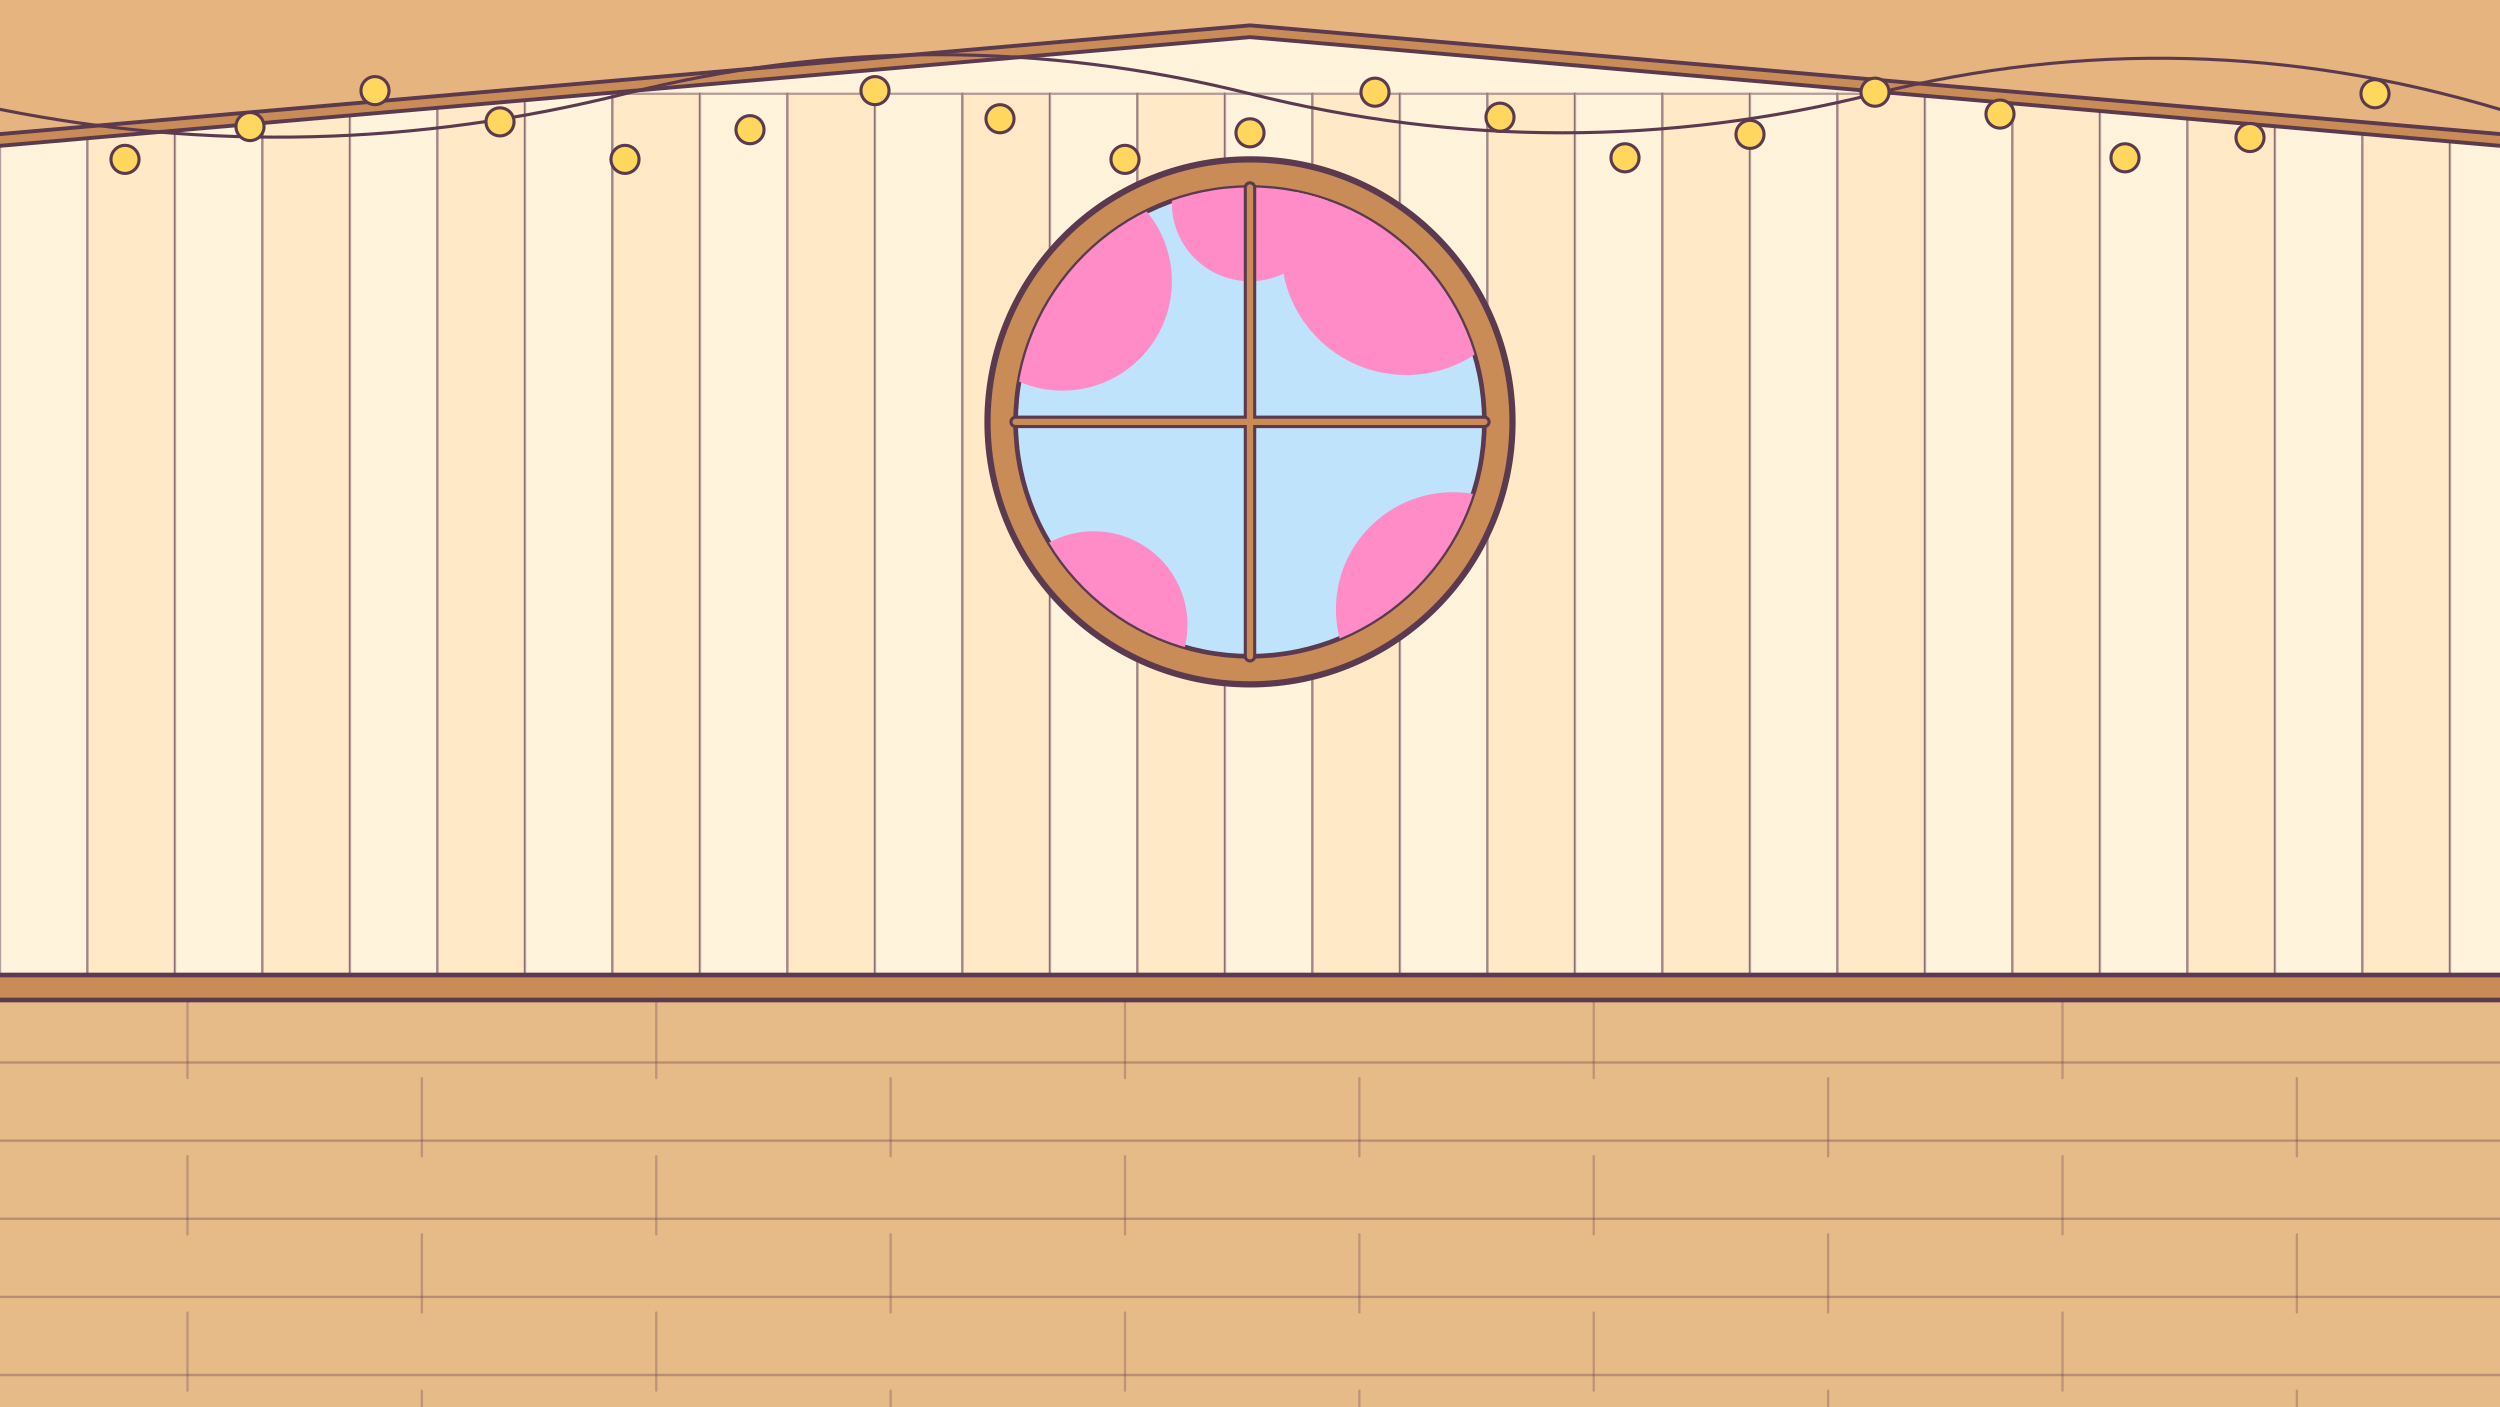
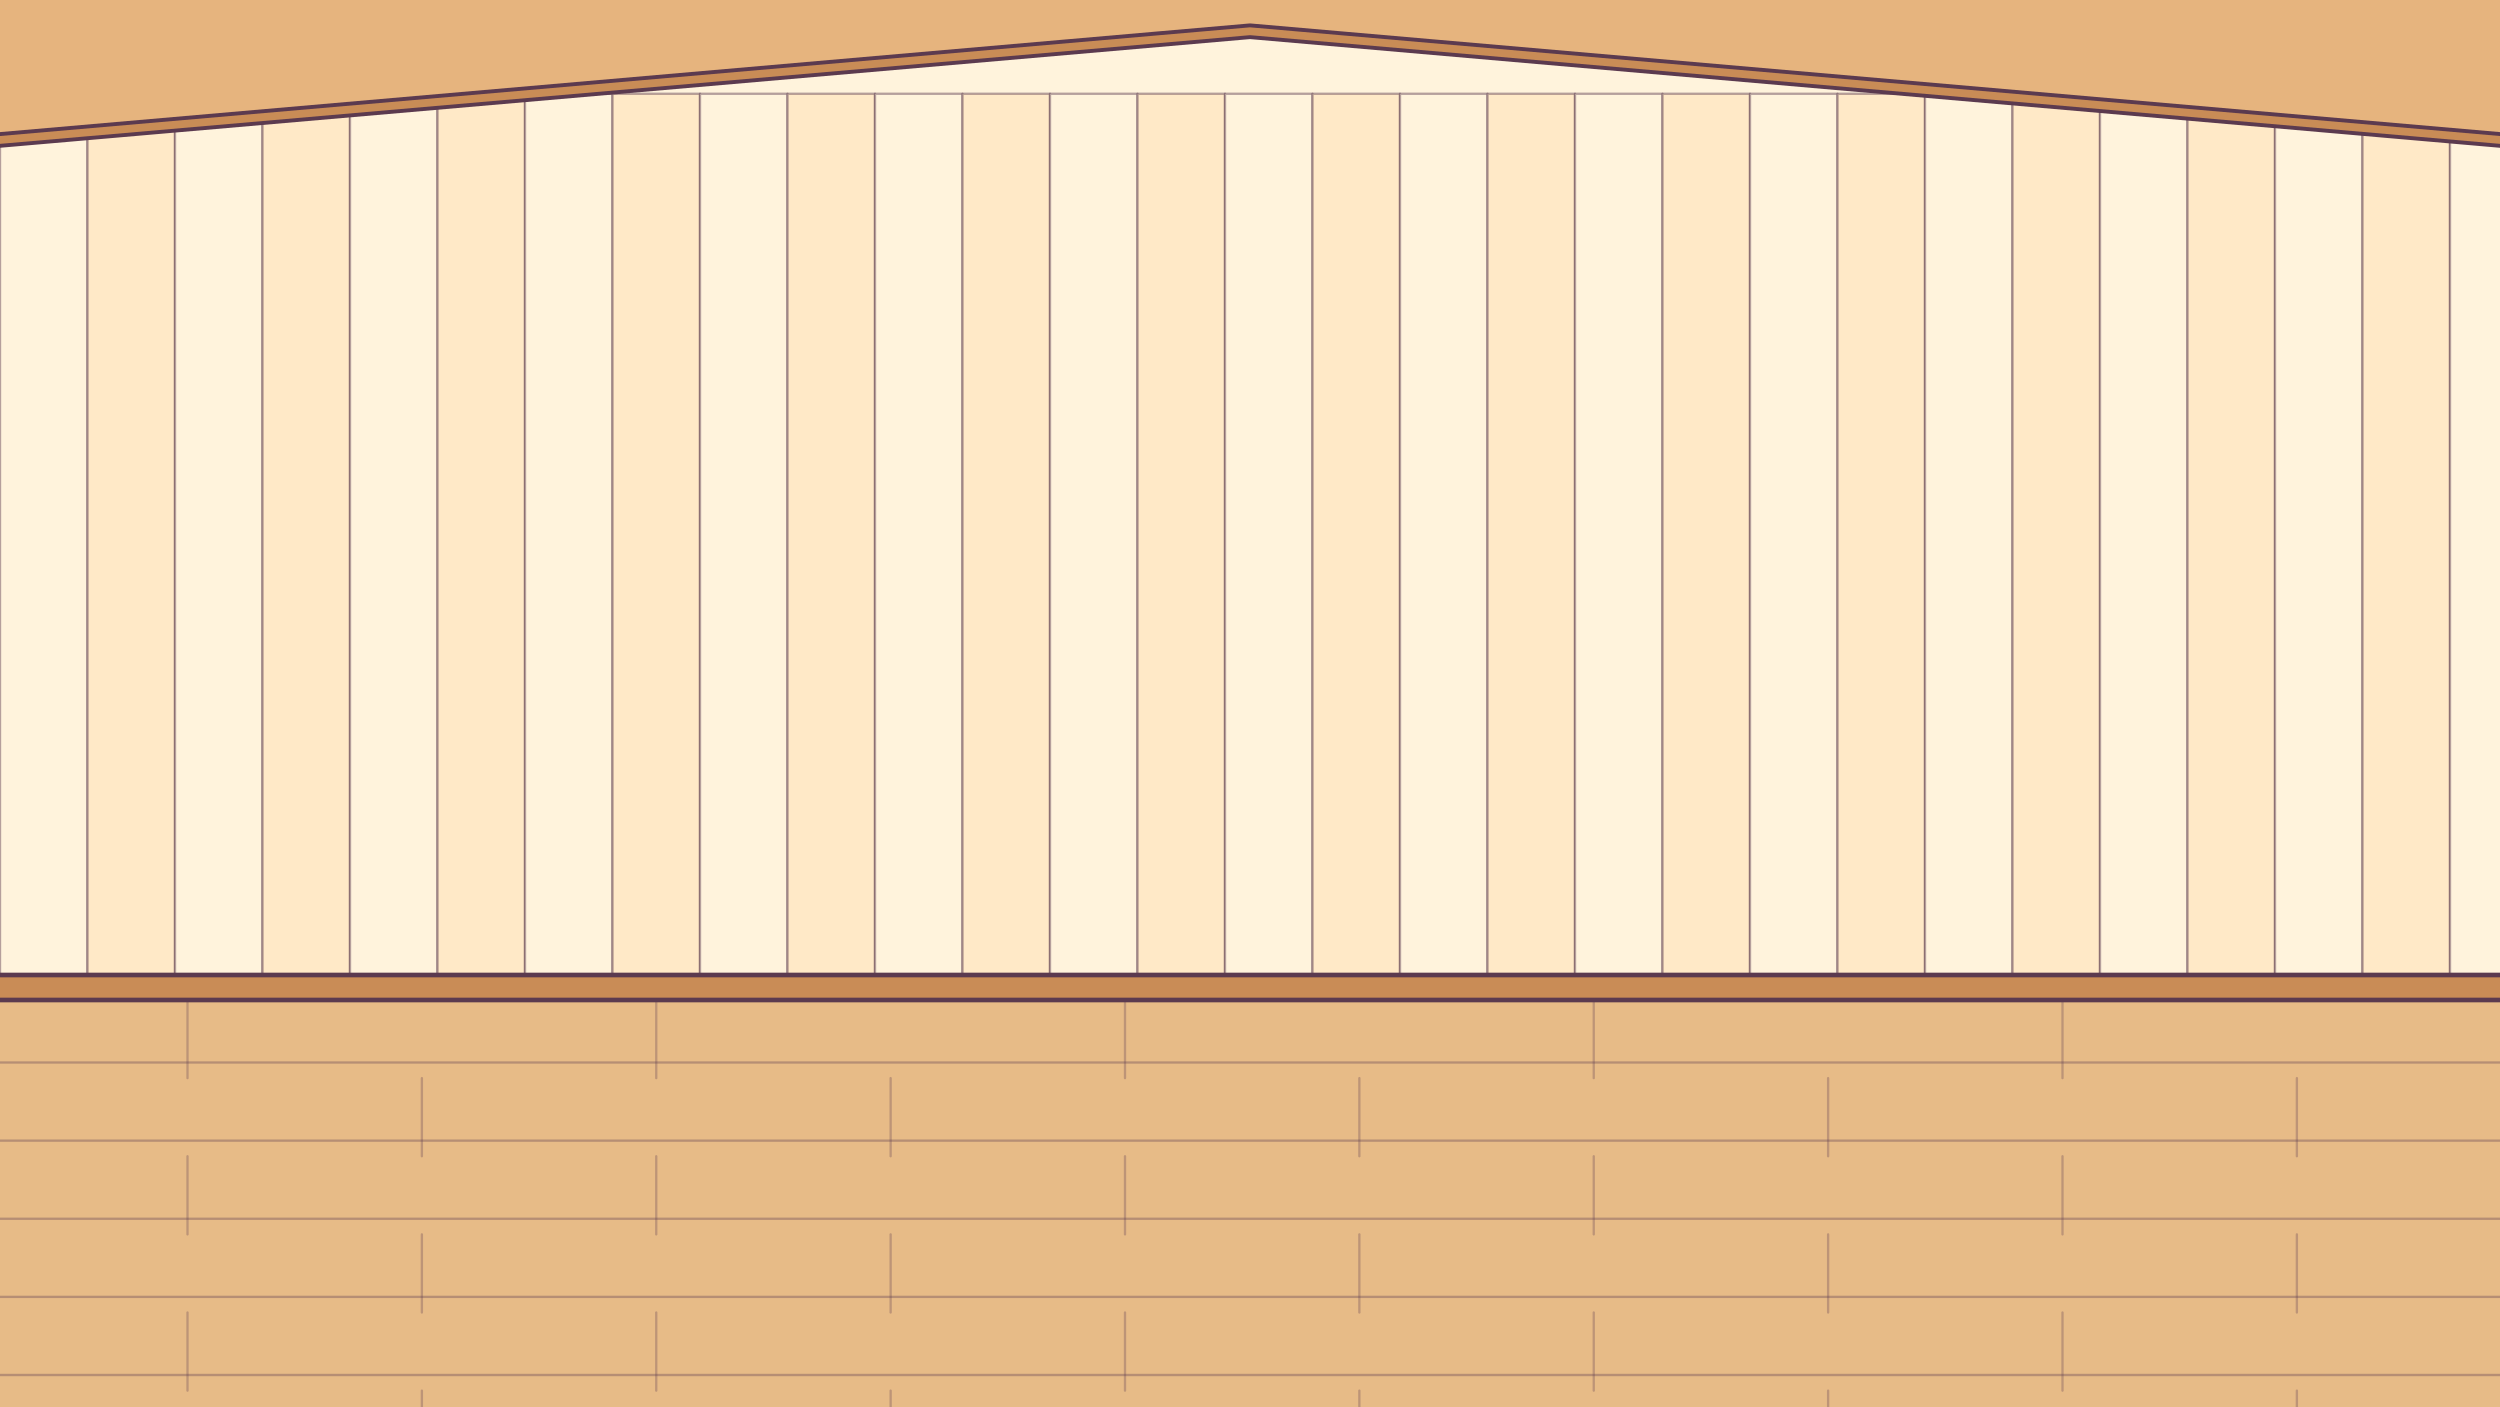
<svg xmlns="http://www.w3.org/2000/svg" width="1600" height="900" viewBox="0 0 1600 900">
  <defs />
  <g stroke="#5b3a4f" stroke-width="3" stroke-linejoin="round" stroke-linecap="round">
    <rect x="-5" y="-5" width="1610" height="910" rx="0" fill="#fff3dc" stroke="none" />
    <rect x="0" y="60" width="56" height="580" rx="0" fill="#fff3dc" stroke-width="1.5" stroke-opacity="0.45" />
    <rect x="56" y="60" width="56" height="580" rx="0" fill="#ffe9c7" stroke-width="1.5" stroke-opacity="0.45" />
    <rect x="112" y="60" width="56" height="580" rx="0" fill="#fff3dc" stroke-width="1.5" stroke-opacity="0.45" />
    <rect x="168" y="60" width="56" height="580" rx="0" fill="#ffe9c7" stroke-width="1.5" stroke-opacity="0.45" />
    <rect x="224" y="60" width="56" height="580" rx="0" fill="#fff3dc" stroke-width="1.5" stroke-opacity="0.45" />
    <rect x="280" y="60" width="56" height="580" rx="0" fill="#ffe9c7" stroke-width="1.5" stroke-opacity="0.45" />
    <rect x="336" y="60" width="56" height="580" rx="0" fill="#fff3dc" stroke-width="1.5" stroke-opacity="0.45" />
    <rect x="392" y="60" width="56" height="580" rx="0" fill="#ffe9c7" stroke-width="1.5" stroke-opacity="0.45" />
    <rect x="448" y="60" width="56" height="580" rx="0" fill="#fff3dc" stroke-width="1.5" stroke-opacity="0.45" />
    <rect x="504" y="60" width="56" height="580" rx="0" fill="#ffe9c7" stroke-width="1.5" stroke-opacity="0.45" />
    <rect x="560" y="60" width="56" height="580" rx="0" fill="#fff3dc" stroke-width="1.5" stroke-opacity="0.45" />
    <rect x="616" y="60" width="56" height="580" rx="0" fill="#ffe9c7" stroke-width="1.5" stroke-opacity="0.45" />
    <rect x="672" y="60" width="56" height="580" rx="0" fill="#fff3dc" stroke-width="1.5" stroke-opacity="0.45" />
    <rect x="728" y="60" width="56" height="580" rx="0" fill="#ffe9c7" stroke-width="1.5" stroke-opacity="0.45" />
    <rect x="784" y="60" width="56" height="580" rx="0" fill="#fff3dc" stroke-width="1.5" stroke-opacity="0.45" />
    <rect x="840" y="60" width="56" height="580" rx="0" fill="#ffe9c7" stroke-width="1.5" stroke-opacity="0.45" />
    <rect x="896" y="60" width="56" height="580" rx="0" fill="#fff3dc" stroke-width="1.5" stroke-opacity="0.45" />
    <rect x="952" y="60" width="56" height="580" rx="0" fill="#ffe9c7" stroke-width="1.5" stroke-opacity="0.45" />
    <rect x="1008" y="60" width="56" height="580" rx="0" fill="#fff3dc" stroke-width="1.5" stroke-opacity="0.45" />
    <rect x="1064" y="60" width="56" height="580" rx="0" fill="#ffe9c7" stroke-width="1.5" stroke-opacity="0.45" />
    <rect x="1120" y="60" width="56" height="580" rx="0" fill="#fff3dc" stroke-width="1.5" stroke-opacity="0.45" />
    <rect x="1176" y="60" width="56" height="580" rx="0" fill="#ffe9c7" stroke-width="1.5" stroke-opacity="0.45" />
    <rect x="1232" y="60" width="56" height="580" rx="0" fill="#fff3dc" stroke-width="1.5" stroke-opacity="0.45" />
    <rect x="1288" y="60" width="56" height="580" rx="0" fill="#ffe9c7" stroke-width="1.5" stroke-opacity="0.45" />
    <rect x="1344" y="60" width="56" height="580" rx="0" fill="#fff3dc" stroke-width="1.5" stroke-opacity="0.45" />
    <rect x="1400" y="60" width="56" height="580" rx="0" fill="#ffe9c7" stroke-width="1.5" stroke-opacity="0.45" />
    <rect x="1456" y="60" width="56" height="580" rx="0" fill="#fff3dc" stroke-width="1.5" stroke-opacity="0.45" />
    <rect x="1512" y="60" width="56" height="580" rx="0" fill="#ffe9c7" stroke-width="1.5" stroke-opacity="0.45" />
    <rect x="1568" y="60" width="56" height="580" rx="0" fill="#fff3dc" stroke-width="1.5" stroke-opacity="0.45" />
    <path d="M-5,-5 L1605,-5 L1605,90 L800,20 L-5,90 Z" fill="#e6b47e" stroke-width="4" />
    <path d="M-5,90 L800,20 L1605,90" fill="none" stroke-width="10" />
    <path d="M-5,90 L800,20 L1605,90" fill="none" stroke-width="5" stroke="#c98c56" />
-     <path d="M0,70 Q200,110 400,60 T800,60 T1200,60 T1600,70" fill="none" stroke-width="2" />
-     <circle cx="80" cy="102" r="9" fill="#ffd75e" stroke-width="2" />
-     <circle cx="160" cy="81" r="9" fill="#ffd75e" stroke-width="2" />
-     <circle cx="240" cy="58" r="9" fill="#ffd75e" stroke-width="2" />
-     <circle cx="320" cy="78" r="9" fill="#ffd75e" stroke-width="2" />
-     <circle cx="400" cy="102" r="9" fill="#ffd75e" stroke-width="2" />
-     <circle cx="480" cy="83" r="9" fill="#ffd75e" stroke-width="2" />
-     <circle cx="560" cy="58" r="9" fill="#ffd75e" stroke-width="2" />
-     <circle cx="640" cy="76" r="9" fill="#ffd75e" stroke-width="2" />
-     <circle cx="720" cy="102" r="9" fill="#ffd75e" stroke-width="2" />
-     <circle cx="800" cy="85" r="9" fill="#ffd75e" stroke-width="2" />
-     <circle cx="880" cy="59" r="9" fill="#ffd75e" stroke-width="2" />
-     <circle cx="960" cy="75" r="9" fill="#ffd75e" stroke-width="2" />
-     <circle cx="1040" cy="101" r="9" fill="#ffd75e" stroke-width="2" />
-     <circle cx="1120" cy="86" r="9" fill="#ffd75e" stroke-width="2" />
-     <circle cx="1200" cy="59" r="9" fill="#ffd75e" stroke-width="2" />
-     <circle cx="1280" cy="73" r="9" fill="#ffd75e" stroke-width="2" />
-     <circle cx="1360" cy="101" r="9" fill="#ffd75e" stroke-width="2" />
-     <circle cx="1440" cy="88" r="9" fill="#ffd75e" stroke-width="2" />
-     <circle cx="1520" cy="60" r="9" fill="#ffd75e" stroke-width="2" />
-     <circle cx="800" cy="270" r="168" fill="#c98c56" stroke-width="4" />
-     <circle cx="800" cy="270" r="150" fill="#bfe3fb" />
-     <clipPath id="jan">
-       <circle cx="800" cy="270" r="150" />
-     </clipPath>
-     <g clip-path="url(#jan)" stroke="none">
-       <circle cx="680" cy="180" r="70" fill="#ff8cc6" />
-       <circle cx="900" cy="160" r="80" fill="#ff8cc6" />
-       <circle cx="700" cy="400" r="60" fill="#ff8cc6" />
-       <circle cx="930" cy="390" r="75" fill="#ff8cc6" />
-       <circle cx="800" cy="130" r="50" fill="#ff8cc6" />
-     </g>
-     <path d="M650,270 L950,270 M800,120 L800,420" fill="none" stroke-width="8" />
-     <path d="M650,270 L950,270 M800,120 L800,420" fill="none" stroke-width="4" stroke="#c98c56" />
    <rect x="-5" y="624" width="1610" height="18" rx="0" fill="#c98c56" stroke-width="3" />
    <rect x="-5" y="640" width="1610" height="265" rx="0" fill="#e7bb87" stroke-width="3" />
    <path d="M0,680 L1600,680" fill="none" stroke-width="1.5" opacity="0.35" />
    <path d="M0,730 L1600,730" fill="none" stroke-width="1.5" opacity="0.35" />
    <path d="M0,780 L1600,780" fill="none" stroke-width="1.5" opacity="0.35" />
    <path d="M0,830 L1600,830" fill="none" stroke-width="1.5" opacity="0.35" />
    <path d="M0,880 L1600,880" fill="none" stroke-width="1.5" opacity="0.35" />
    <path d="M120,640 L120,690" fill="none" stroke-width="1.5" opacity="0.3" />
    <path d="M420,640 L420,690" fill="none" stroke-width="1.5" opacity="0.3" />
    <path d="M720,640 L720,690" fill="none" stroke-width="1.5" opacity="0.3" />
    <path d="M1020,640 L1020,690" fill="none" stroke-width="1.5" opacity="0.3" />
    <path d="M1320,640 L1320,690" fill="none" stroke-width="1.5" opacity="0.3" />
    <path d="M270,690 L270,740" fill="none" stroke-width="1.5" opacity="0.3" />
    <path d="M570,690 L570,740" fill="none" stroke-width="1.5" opacity="0.3" />
    <path d="M870,690 L870,740" fill="none" stroke-width="1.5" opacity="0.3" />
    <path d="M1170,690 L1170,740" fill="none" stroke-width="1.5" opacity="0.3" />
    <path d="M1470,690 L1470,740" fill="none" stroke-width="1.5" opacity="0.3" />
    <path d="M120,740 L120,790" fill="none" stroke-width="1.5" opacity="0.3" />
    <path d="M420,740 L420,790" fill="none" stroke-width="1.5" opacity="0.3" />
    <path d="M720,740 L720,790" fill="none" stroke-width="1.5" opacity="0.3" />
    <path d="M1020,740 L1020,790" fill="none" stroke-width="1.5" opacity="0.3" />
    <path d="M1320,740 L1320,790" fill="none" stroke-width="1.5" opacity="0.3" />
    <path d="M270,790 L270,840" fill="none" stroke-width="1.5" opacity="0.3" />
    <path d="M570,790 L570,840" fill="none" stroke-width="1.5" opacity="0.3" />
    <path d="M870,790 L870,840" fill="none" stroke-width="1.5" opacity="0.3" />
    <path d="M1170,790 L1170,840" fill="none" stroke-width="1.5" opacity="0.3" />
    <path d="M1470,790 L1470,840" fill="none" stroke-width="1.5" opacity="0.3" />
    <path d="M120,840 L120,890" fill="none" stroke-width="1.5" opacity="0.3" />
    <path d="M420,840 L420,890" fill="none" stroke-width="1.5" opacity="0.3" />
    <path d="M720,840 L720,890" fill="none" stroke-width="1.5" opacity="0.3" />
    <path d="M1020,840 L1020,890" fill="none" stroke-width="1.5" opacity="0.3" />
    <path d="M1320,840 L1320,890" fill="none" stroke-width="1.5" opacity="0.3" />
    <path d="M270,890 L270,940" fill="none" stroke-width="1.5" opacity="0.3" />
    <path d="M570,890 L570,940" fill="none" stroke-width="1.5" opacity="0.3" />
    <path d="M870,890 L870,940" fill="none" stroke-width="1.5" opacity="0.3" />
    <path d="M1170,890 L1170,940" fill="none" stroke-width="1.5" opacity="0.3" />
    <path d="M1470,890 L1470,940" fill="none" stroke-width="1.5" opacity="0.3" />
  </g>
</svg>
